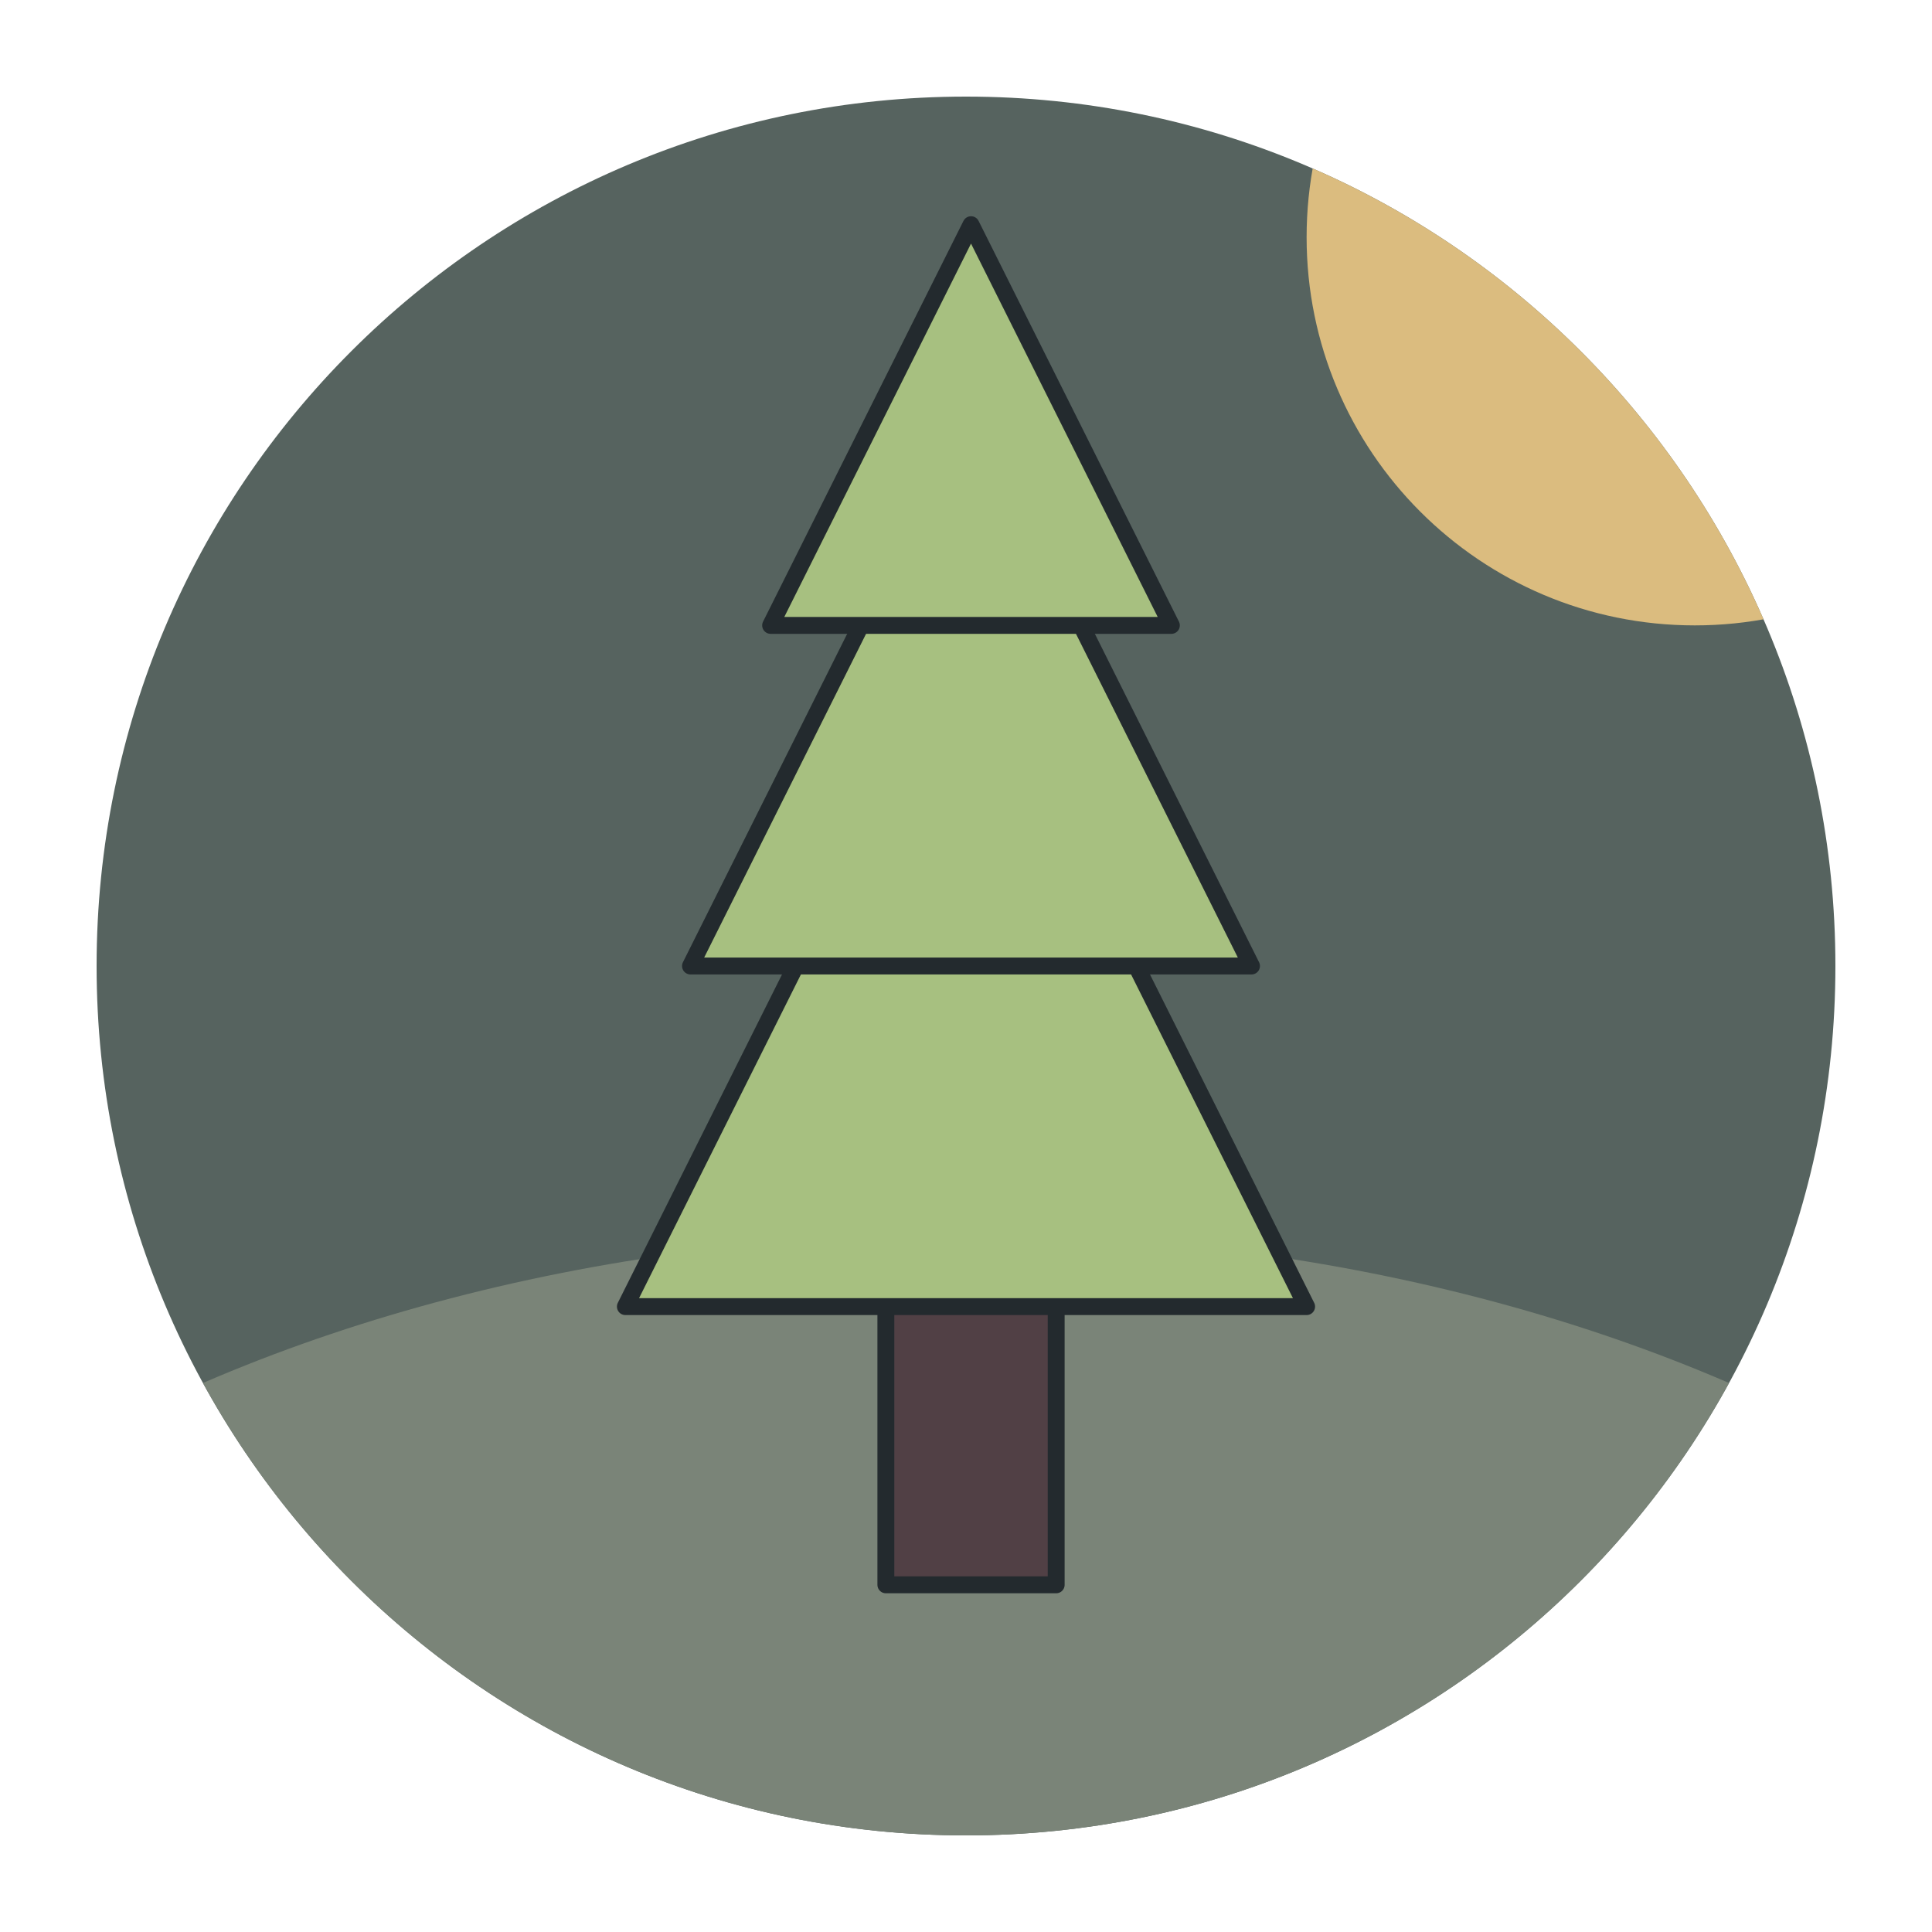
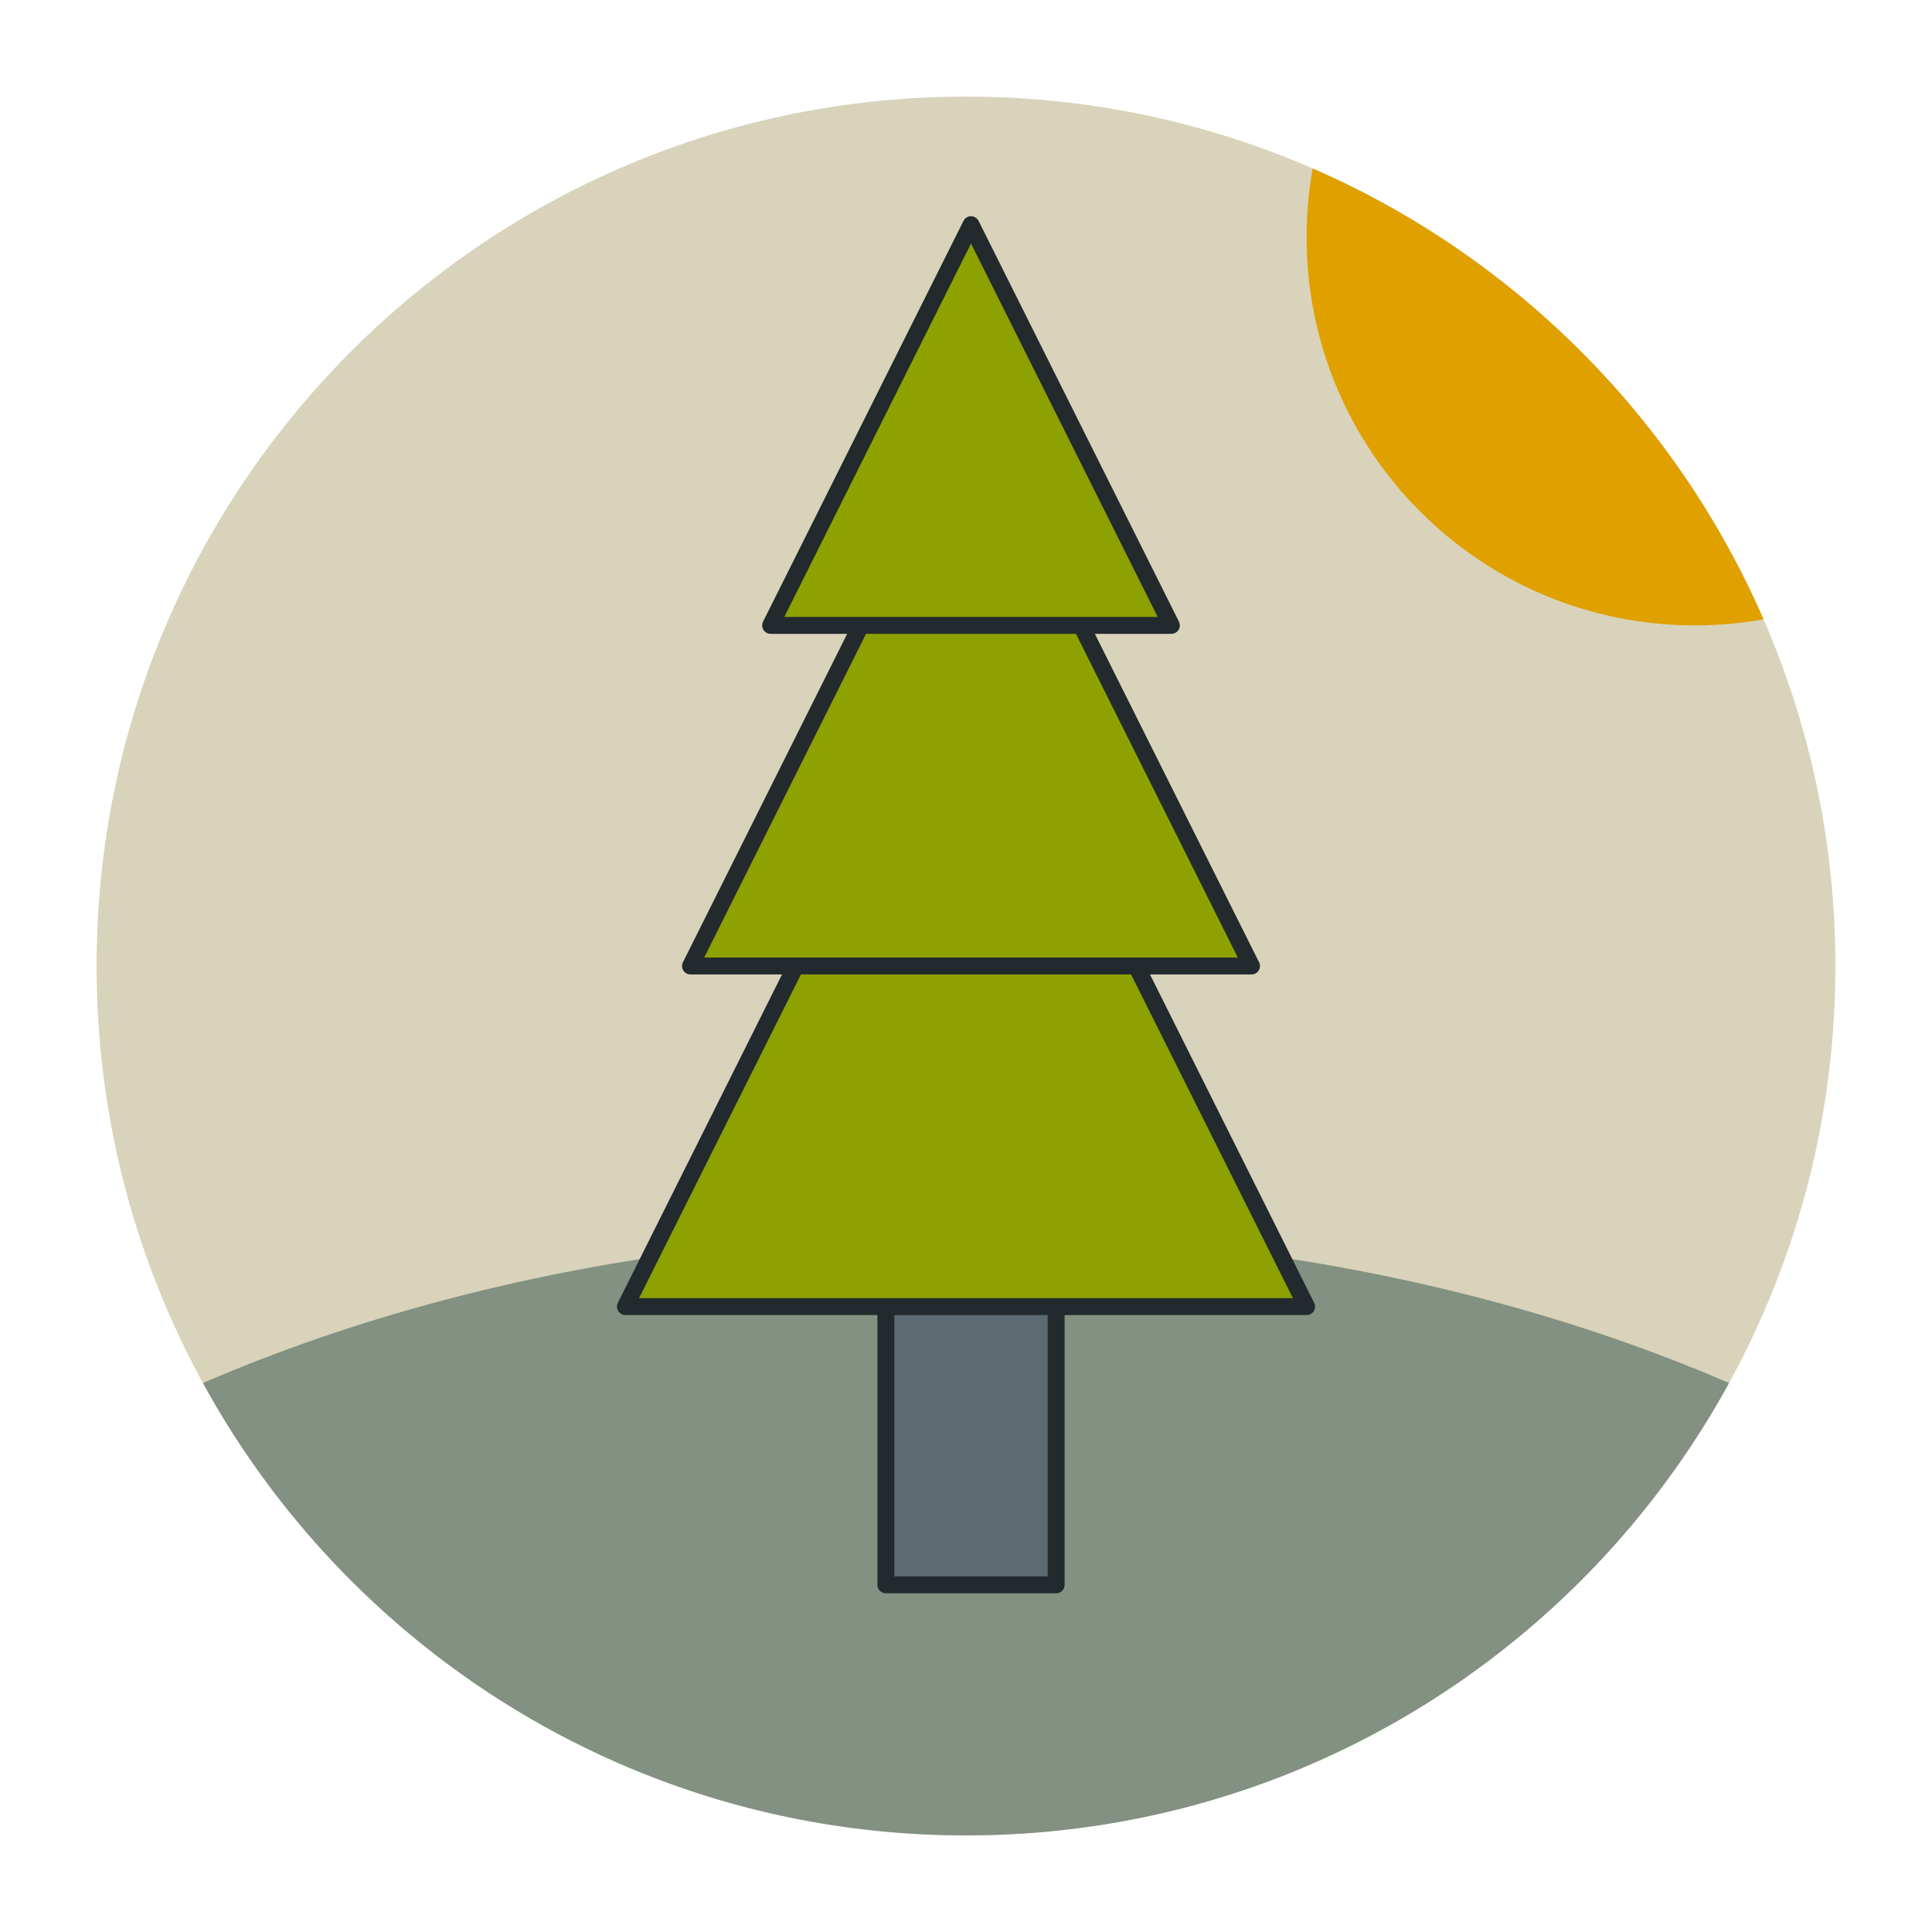
<svg xmlns="http://www.w3.org/2000/svg" width="100%" height="100%" viewBox="0 0 40 40" version="1.1" xml:space="preserve" style="fill-rule:evenodd;clip-rule:evenodd;stroke-linecap:round;stroke-linejoin:round;stroke-miterlimit:1.5;">
-   <circle cx="20" cy="20" r="18" style="fill:#56635f;" />
+   <circle cx="20" cy="20" r="18" style="fill:#d8d3ba;" />
  <clipPath id="_clip1">
    <circle cx="20" cy="20" r="18" />
  </clipPath>
  <g clip-path="url(#_clip1)">
-     <ellipse cx="20" cy="43.55" rx="28.217" ry="18" style="fill:#7a8478;" />
-     <circle cx="35.089" cy="4.911" r="8.037" style="fill:#dbbc7f;" />
+     <ellipse cx="20" cy="43.55" rx="28.217" ry="18" style="fill:#829181;" />
+     <circle cx="35.089" cy="4.911" r="8.037" style="fill:#dfa000;" />
    <g>
-       <rect x="18.341" y="21.291" width="3.526" height="11.521" style="fill:#514045;stroke:#232a2e;stroke-width:0.35px;" />
-       <path d="M20,12.948l7.052,14.104l-14.104,-0l7.052,-14.104Z" style="fill:#a7c080;stroke:#232a2e;stroke-width:0.35px;" />
-       <path d="M20.104,8.386l5.807,11.614l-11.615,0l5.808,-11.614Z" style="fill:#a7c080;stroke:#232a2e;stroke-width:0.35px;" />
-       <path d="M20.104,4.652l4.148,8.296l-8.297,0l4.149,-8.296Z" style="fill:#a7c080;stroke:#232a2e;stroke-width:0.35px;" />
+       <rect x="18.341" y="21.291" width="3.526" height="11.521" style="fill:#5c6a72;stroke:#232a2e;stroke-width:0.35px;" />
+       <path d="M20,12.948l7.052,14.104l-14.104,-0l7.052,-14.104Z" style="fill:#8da101;stroke:#232a2e;stroke-width:0.35px;" />
+       <path d="M20.104,8.386l5.807,11.614l-11.615,0l5.808,-11.614Z" style="fill:#8da101;stroke:#232a2e;stroke-width:0.35px;" />
+       <path d="M20.104,4.652l4.148,8.296l-8.297,0l4.149,-8.296Z" style="fill:#8da101;stroke:#232a2e;stroke-width:0.35px;" />
    </g>
  </g>
</svg>
